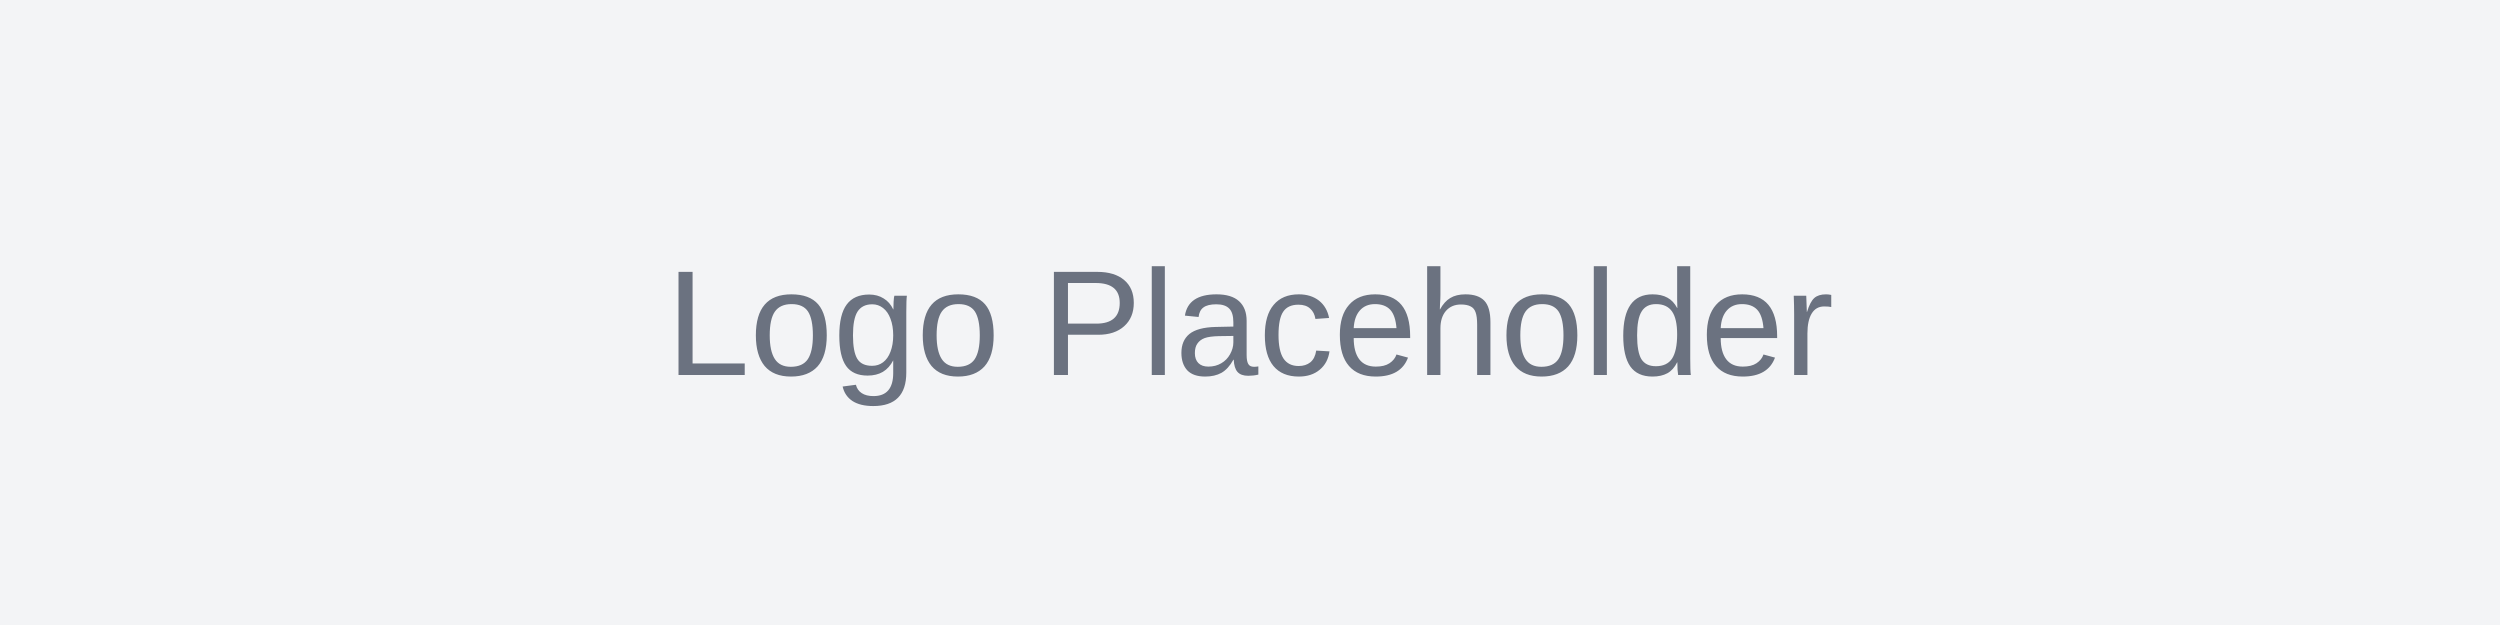
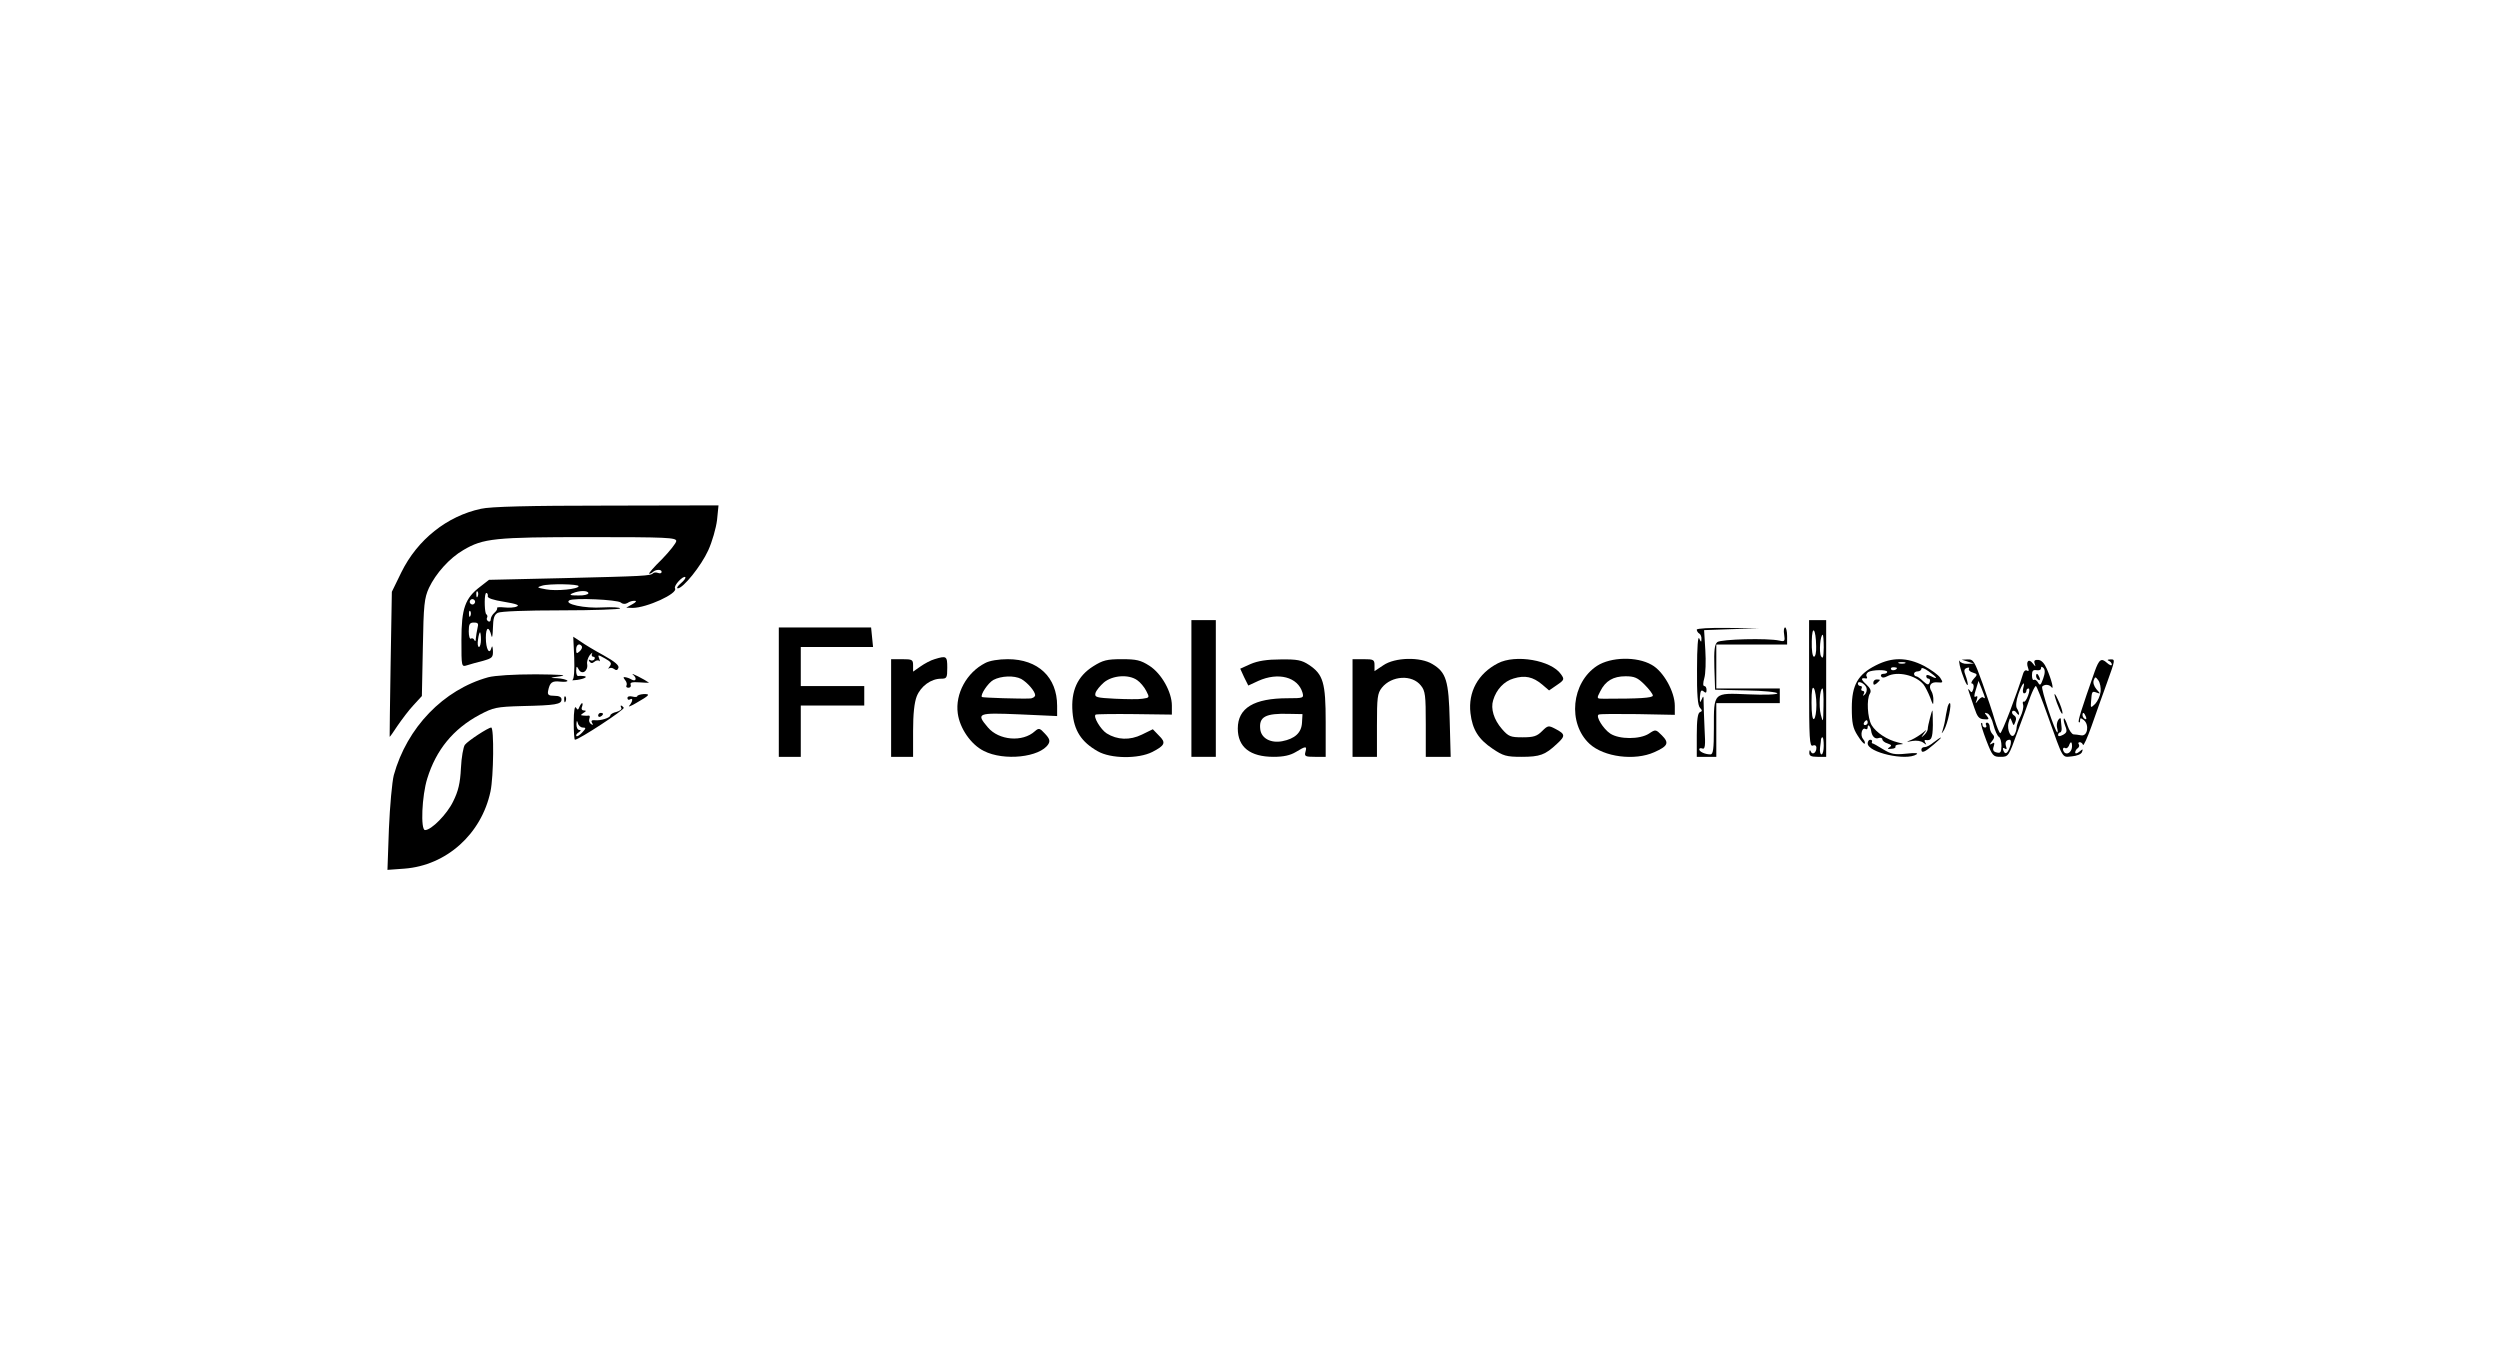
- <svg xmlns="http://www.w3.org/2000/svg" width="200" height="50" viewBox="0 0 200 50" fill="none">
-   <rect width="200" height="50" fill="#f3f4f6" />
-   <text x="100" y="30" text-anchor="middle" font-family="Arial" font-size="12" fill="#6b7280">Logo Placeholder</text>
+ <svg xmlns="http://www.w3.org/2000/svg" version="1.0" width="1024pt" height="559pt" viewBox="0 0 1024 559" preserveAspectRatio="xMidYMid meet">
+   <g transform="translate(0,559) scale(0.1,-0.1)" fill="#000000" stroke="none">
+     <path d="M1970 3506 c-139 -30 -260 -126 -326 -260 l-39 -80 -5 -295 c-3 -163 -4 -297 -4 -299 1 -1 15 19 32 45 18 26 47 65 66 85 l34 37 4 198 c3 177 6 203 25 245 28 59 84 122 141 155 81 48 128 53 515 53 319 0 357 -2 357 -16 0 -8 -27 -42 -59 -75 -33 -32 -56 -59 -52 -59 4 0 11 3 15 7 11 11 36 12 36 1 0 -6 -6 -8 -14 -5 -8 3 -17 3 -21 -1 -10 -11 -39 -12 -366 -20 l-306 -7 -36 -28 c-62 -47 -77 -89 -77 -218 0 -111 0 -111 23 -104 12 4 41 12 65 18 38 11 42 14 41 42 -1 17 -3 22 -6 12 -8 -32 -23 -6 -23 41 0 45 13 49 23 7 3 -11 5 3 6 32 1 41 5 55 20 63 12 6 114 10 260 10 133 0 241 4 241 8 0 4 -32 6 -71 4 -74 -5 -161 14 -137 29 18 11 196 3 211 -9 8 -7 18 -7 27 -2 8 6 22 10 30 9 9 0 5 -6 -10 -14 l-25 -14 26 -1 c57 0 187 59 174 80 -7 11 34 54 42 46 3 -3 -5 -14 -18 -25 -13 -11 -19 -20 -13 -21 22 0 96 92 125 156 16 35 32 91 36 124 l6 60 -459 -1 c-316 0 -476 -4 -514 -13z m400 -317 c0 -12 -91 -21 -133 -13 -38 7 -40 8 -17 15 29 9 150 7 150 -2z m-413 -41 c-3 -8 -6 -5 -6 6 -1 11 2 17 5 13 3 -3 4 -12 1 -19z m453 12 c0 -5 -19 -10 -42 -9 -33 0 -38 2 -23 9 28 12 65 12 65 0z m-412 -12 c-2 -8 23 -16 67 -23 49 -8 65 -14 52 -19 -9 -5 -33 -6 -51 -4 -19 2 -33 1 -30 -3 2 -4 -3 -12 -11 -19 -8 -7 -15 -19 -15 -27 0 -8 -5 -11 -10 -8 -6 4 -8 10 -5 15 3 5 1 11 -3 14 -7 4 -9 69 -3 84 3 8 11 0 9 -10z m-54 -29 c-3 -5 -10 -7 -15 -3 -5 3 -7 10 -3 15 3 5 10 7 15 3 5 -3 7 -10 3 -15z m-17 -51 c-3 -8 -6 -5 -6 6 -1 11 2 17 5 13 3 -3 4 -12 1 -19z m29 -50 c-3 -13 -6 -32 -7 -43 0 -11 -3 -14 -6 -7 -2 6 -9 10 -14 6 -5 -3 -9 11 -9 30 0 30 4 36 21 36 17 0 20 -4 15 -22z m14 -48 c0 -16 -4 -30 -8 -30 -5 0 -7 14 -4 30 2 17 6 30 8 30 2 0 4 -13 4 -30z" />
+     <path d="M4880 2770 l0 -280 50 0 50 0 0 280 0 280 -50 0 -50 0 0 -280z" />
+     <path d="M7410 2790 c0 -226 2 -259 15 -254 9 4 15 0 15 -9 0 -21 -17 -31 -23 -15 -3 8 -6 6 -6 -4 -1 -14 7 -18 34 -18 l35 0 0 280 0 280 -35 0 -35 0 0 -260z m29 153 c1 -24 -3 -43 -9 -43 -6 0 -10 27 -9 63 1 71 17 53 18 -20z m31 -5 c-1 -41 -3 -49 -11 -36 -9 16 -3 88 7 88 2 0 4 -24 4 -52z m-30 -235 c0 -28 -4 -55 -10 -58 -6 -4 -10 21 -10 67 0 51 3 68 10 58 5 -8 10 -38 10 -67z m29 -5 c-1 -68 -2 -71 -11 -35 -9 34 -4 107 7 107 3 0 5 -33 4 -72z m1 -163 c0 -19 -4 -35 -9 -35 -5 0 -8 12 -6 28 2 15 4 30 4 35 1 4 3 7 6 7 3 0 5 -16 5 -35z" />
+     <path d="M3190 2755 l0 -265 45 0 45 0 0 105 0 105 130 0 130 0 0 40 0 40 -130 0 -130 0 0 80 0 80 148 0 148 0 -4 40 -4 40 -189 0 -189 0 0 -265z" />
+     <path d="M6950 3011 c0 -6 5 -13 10 -16 6 -3 10 -14 9 -23 0 -14 -2 -13 -9 3 -5 12 -9 -35 -9 -125 -1 -104 3 -150 12 -159 10 -11 10 -14 0 -18 -9 -3 -13 -32 -13 -94 l0 -89 40 0 40 0 0 110 0 110 130 0 130 0 0 30 0 30 -130 0 -130 0 0 90 0 90 145 0 145 0 0 35 c0 19 -4 35 -8 35 -5 0 -7 -13 -4 -30 4 -26 2 -29 -19 -24 -49 11 -239 6 -255 -6 -11 -10 -14 -32 -12 -104 l3 -91 128 -3 c70 -1 127 -7 127 -12 0 -5 -52 -7 -119 -4 -145 6 -141 10 -141 -140 0 -85 -3 -106 -14 -106 -22 0 -46 11 -46 21 0 4 6 6 13 3 11 -4 13 12 9 78 -2 46 -4 97 -4 113 0 25 -1 27 -8 10 -7 -16 -8 -14 -7 12 2 24 5 29 15 21 9 -8 12 -6 12 6 0 9 -4 16 -9 16 -6 0 -6 12 0 33 5 17 7 69 4 114 l-5 82 112 4 113 3 -127 2 c-75 1 -128 -2 -128 -7z" />
+     <path d="M2352 2896 c2 -51 -1 -88 -7 -91 -5 -2 3 -2 19 0 32 5 47 14 25 16 -8 1 -17 1 -21 0 -5 0 -8 9 -8 22 1 20 2 20 11 4 13 -23 39 -5 34 23 -2 10 3 26 11 37 9 10 13 12 9 6 -3 -7 -1 -13 5 -13 6 0 8 -5 5 -10 -4 -6 -11 -7 -17 -4 -7 4 -8 2 -4 -5 6 -8 12 -9 20 -2 7 6 16 8 20 4 4 -4 4 0 0 10 -6 16 -5 16 24 0 25 -14 29 -20 19 -33 -6 -8 -7 -12 -3 -8 5 4 15 3 21 -2 9 -7 14 -6 18 4 4 10 -14 26 -61 52 -37 20 -80 46 -95 57 l-29 19 4 -86z m31 47 c3 -5 -1 -14 -9 -21 -12 -11 -14 -9 -14 8 0 20 14 27 23 13z" />
+     <path d="M3828 2890 c-15 -4 -41 -18 -58 -30 l-30 -21 0 25 c0 24 -3 26 -45 26 l-45 0 0 -200 0 -200 45 0 45 0 0 105 c0 71 5 117 15 143 17 42 59 72 99 72 24 0 26 3 26 45 0 48 -3 50 -52 35z" />
+     <path d="M4035 2874 c-76 -39 -123 -126 -112 -206 8 -61 54 -128 107 -154 82 -42 230 -26 264 28 8 13 5 23 -14 43 -21 23 -25 24 -41 10 -50 -46 -148 -38 -193 16 -49 58 -43 60 129 53 l155 -7 0 42 c0 117 -78 191 -202 191 -37 0 -75 -6 -93 -16z m148 -65 c26 -15 56 -50 57 -66 0 -7 -10 -14 -22 -14 -34 -2 -193 3 -196 6 -8 8 25 58 47 70 32 17 85 19 114 4z" />
+     <path d="M4478 2861 c-65 -41 -92 -101 -85 -188 6 -75 36 -122 103 -160 53 -31 167 -32 224 -3 52 27 57 38 27 67 l-25 26 -45 -22 c-49 -24 -101 -22 -144 5 -25 16 -57 70 -45 77 4 2 76 3 160 2 l152 -2 0 37 c0 55 -42 131 -92 163 -36 23 -53 27 -113 27 -61 0 -77 -4 -117 -29z m180 -57 c12 -8 29 -28 37 -44 14 -27 14 -28 -15 -32 -16 -3 -67 -2 -113 0 -77 4 -84 6 -80 23 3 11 19 30 35 44 35 29 101 34 136 9z" />
+     <path d="M5122 2870 l-42 -19 16 -35 17 -34 41 19 c82 37 162 16 181 -48 6 -22 4 -23 -60 -23 -139 0 -205 -40 -205 -124 0 -76 50 -116 147 -116 40 0 68 6 91 20 41 25 46 25 39 0 -5 -18 0 -20 39 -20 l44 0 0 143 c0 161 -10 195 -69 234 -29 19 -47 23 -115 22 -56 0 -94 -6 -124 -19z m211 -240 c-2 -41 -29 -66 -81 -76 -47 -9 -86 12 -90 49 -6 51 21 66 118 63 l55 -1 -2 -35z" />
+     <path d="M5540 2690 l0 -200 50 0 50 0 0 129 c0 114 2 131 20 154 40 50 124 55 160 9 18 -22 20 -40 20 -158 l0 -134 51 0 51 0 -4 148 c-4 164 -14 198 -71 232 -49 30 -153 28 -201 -5 l-36 -24 0 24 c0 23 -4 25 -45 25 l-45 0 0 -200z" />
+     <path d="M6135 2873 c-81 -42 -122 -117 -112 -204 8 -68 33 -107 91 -146 43 -29 56 -33 118 -33 76 0 97 8 145 53 36 33 35 40 -7 62 -27 14 -30 14 -54 -10 -21 -21 -35 -25 -80 -25 -49 0 -57 3 -84 34 -33 38 -47 83 -36 118 13 44 45 78 84 89 46 14 79 7 117 -25 l28 -24 32 22 c31 21 31 24 17 44 -40 58 -187 83 -259 45z" />
+     <path d="M6542 2863 c-106 -69 -122 -236 -31 -320 59 -54 185 -70 265 -34 56 25 62 38 31 69 -25 25 -26 25 -53 7 -37 -24 -121 -24 -158 0 -29 19 -61 71 -48 78 4 3 76 3 160 2 l152 -3 0 37 c0 58 -47 142 -95 168 -61 35 -167 32 -223 -4z m194 -77 c19 -19 34 -39 34 -45 0 -10 -55 -13 -200 -13 -31 0 -31 0 -15 31 21 42 53 61 103 61 37 0 50 -6 78 -34z" />
+     <path d="M7684 2865 c-74 -37 -99 -81 -99 -174 0 -62 4 -83 24 -114 13 -21 26 -36 29 -33 2 3 0 12 -7 19 -13 16 -4 50 10 41 5 -3 9 0 9 7 0 16 11 5 14 -13 3 -24 16 -37 31 -31 8 3 15 0 15 -5 0 -6 10 -14 21 -17 17 -6 19 -9 8 -16 -10 -6 -8 -8 8 -6 12 0 19 5 17 9 -3 4 5 8 18 9 18 1 17 2 -8 8 -45 11 -89 40 -108 71 -17 30 -21 106 -7 129 7 11 2 22 -15 38 -23 21 -23 28 -1 24 5 -1 6 3 3 8 -4 5 -1 13 6 18 16 10 78 11 78 1 0 -5 -7 -8 -16 -8 -8 0 -12 -5 -9 -10 4 -7 12 -7 25 0 41 22 117 5 149 -34 7 -9 19 -33 27 -53 11 -31 13 -34 13 -13 1 14 -3 31 -8 39 -14 22 -2 39 25 36 23 -2 24 -1 11 19 -7 11 -37 33 -67 49 -69 35 -129 36 -196 2z m119 8 c-7 -2 -19 -2 -25 0 -7 3 -2 5 12 5 14 0 19 -2 13 -5z m-33 -19 c0 -8 -19 -13 -24 -6 -3 5 1 9 9 9 8 0 15 -2 15 -3z m160 -40 c0 -3 -9 0 -20 6 -14 7 -20 7 -20 0 0 -5 4 -10 10 -10 5 0 7 -7 4 -15 -5 -12 -9 -11 -27 5 -11 11 -24 20 -29 20 -4 0 -8 5 -8 10 0 6 7 10 15 10 8 0 15 5 15 11 0 6 14 1 30 -11 17 -12 30 -23 30 -26z m-285 -41 c3 -9 0 -21 -6 -27 -9 -8 -10 -8 -5 2 4 6 2 12 -4 12 -6 0 -8 5 -5 10 3 6 1 10 -4 10 -6 0 -11 4 -11 10 0 14 28 1 35 -17z m5 -143 c0 -5 -5 -10 -11 -10 -5 0 -7 5 -4 10 3 6 8 10 11 10 2 0 4 -4 4 -10z" />
+     <path d="M8027 2865 c8 -36 32 -95 33 -78 0 6 -4 23 -9 36 -8 20 -6 27 5 31 8 3 12 2 9 -3 -3 -5 4 -13 16 -16 19 -6 20 -8 3 -26 -9 -10 -12 -19 -6 -19 5 0 8 -9 5 -21 -5 -16 -8 -18 -15 -7 -7 9 -8 7 -3 -7 4 -11 13 -40 22 -65 12 -36 19 -45 39 -46 21 -2 23 0 12 14 -11 13 -10 14 2 10 8 -2 20 -24 25 -47 6 -23 16 -45 22 -49 7 -4 11 -21 11 -38 -1 -26 -4 -30 -20 -26 -13 3 -17 10 -12 24 5 16 3 19 -7 12 -11 -6 -11 -4 0 10 11 13 11 20 3 28 -7 7 -12 20 -12 30 0 10 -5 18 -11 18 -5 0 -7 -4 -4 -10 3 -5 1 -10 -4 -10 -6 0 -11 5 -11 12 0 6 -2 9 -5 6 -3 -2 7 -34 21 -71 25 -64 28 -67 58 -67 33 0 33 1 70 103 21 56 45 121 53 145 9 23 18 42 22 42 3 0 25 -55 49 -123 65 -182 57 -169 99 -165 21 2 38 9 41 18 5 13 3 13 -11 1 -10 -8 -17 -9 -17 -3 0 6 5 14 10 17 6 4 8 11 5 16 -4 5 -2 9 4 9 5 0 11 -5 13 -11 2 -6 18 29 35 77 17 49 45 127 62 174 36 100 36 100 14 99 -11 0 -13 -3 -5 -6 6 -2 12 -9 12 -15 0 -6 -9 -3 -20 7 -23 21 -32 15 -50 -35 -54 -154 -70 -204 -65 -208 3 -3 5 0 5 8 0 10 3 10 16 0 22 -19 15 -66 -11 -62 -11 2 -26 4 -32 4 -7 1 -18 17 -24 35 -6 19 -13 32 -15 30 -3 -2 0 -16 5 -30 9 -22 7 -28 -9 -37 -14 -7 -20 -7 -20 0 0 5 4 10 8 10 5 0 8 10 6 23 -1 12 -3 27 -3 32 -1 6 -6 3 -11 -5 -5 -8 -7 -23 -4 -32 3 -10 3 -18 1 -18 -9 0 -69 182 -62 188 10 10 29 9 38 -3 11 -13 0 31 -19 75 -10 23 -22 36 -35 37 -15 1 -19 -3 -15 -15 5 -15 4 -14 -8 1 -16 21 -29 8 -19 -19 4 -11 3 -15 -4 -11 -6 4 -13 -1 -16 -11 -26 -86 -88 -247 -94 -245 -4 1 -14 26 -23 55 -8 29 -31 97 -50 150 -32 89 -37 98 -60 97 l-25 -1 25 -8 25 -8 -27 -1 c-14 -1 -29 5 -32 12 -3 6 -2 -1 1 -18z m342 -54 c-10 -28 -13 -31 -21 -17 -5 9 -13 14 -17 11 -5 -2 -8 6 -8 19 0 18 4 23 18 21 11 -2 19 1 19 8 0 7 3 8 10 1 7 -7 7 -21 -1 -43z m235 -55 c-2 -17 -12 -38 -22 -49 -19 -18 -19 -18 -17 10 3 42 4 43 23 36 16 -6 16 -5 -1 14 -10 12 -15 27 -11 37 6 15 7 15 19 -1 7 -10 11 -31 9 -47z m-474 -24 c0 -3 -3 -2 -7 1 -3 4 -12 -1 -20 -11 -12 -16 -13 -16 -6 2 4 13 3 17 -4 13 -8 -5 -8 3 0 28 l11 36 13 -32 c7 -17 13 -34 13 -37z m157 38 c-3 -11 -1 -20 4 -20 5 0 9 5 9 10 0 6 4 10 9 10 5 0 4 -13 -2 -29 -6 -17 -14 -28 -18 -25 -4 2 -5 -4 -2 -14 2 -9 -3 -31 -11 -47 -9 -17 -16 -37 -16 -45 0 -8 -4 -21 -9 -29 -13 -20 -32 19 -24 49 6 22 7 23 14 4 7 -18 7 -18 14 0 5 11 3 21 -6 26 -7 5 -10 12 -6 17 5 4 12 1 17 -7 6 -8 10 -10 10 -5 0 6 -4 16 -9 24 -5 8 -3 31 6 57 15 44 30 62 20 24z m257 -116 c3 -8 2 -12 -4 -9 -6 3 -10 10 -10 16 0 14 7 11 14 -7z m-309 -116 c-10 -33 -21 -42 -29 -23 -4 11 -2 14 6 9 7 -5 9 -2 5 8 -6 17 0 28 15 28 5 0 6 -10 3 -22z m252 -5 c0 -20 -16 -35 -29 -27 -4 3 -8 10 -8 15 0 6 4 8 9 5 5 -3 11 1 15 9 7 20 13 19 13 -2z" />
+     <path d="M8340 2821 c0 -6 4 -13 10 -16 6 -3 7 1 4 9 -7 18 -14 21 -14 7z" />
+     <path d="M2592 2827 c19 -15 13 -31 -6 -20 -6 4 -17 8 -24 9 -10 2 -10 -1 -2 -11 7 -8 9 -18 6 -23 -3 -5 1 -9 8 -9 8 0 12 6 9 13 -3 9 7 11 37 9 23 -2 40 -2 38 -1 -18 13 -79 44 -66 33z" />
+     <path d="M2000 2816 c-184 -51 -333 -206 -387 -401 -7 -27 -16 -126 -20 -219 l-6 -169 69 5 c173 13 316 142 353 316 13 61 15 262 3 262 -12 0 -95 -54 -108 -71 -6 -8 -14 -51 -16 -95 -3 -62 -11 -95 -32 -137 -25 -52 -89 -117 -115 -117 -19 0 -13 141 9 211 36 117 106 203 214 261 57 30 68 33 176 36 136 3 160 7 160 27 0 10 -10 15 -29 15 -24 0 -29 4 -26 20 7 35 16 42 50 38 19 -2 31 0 29 4 -3 4 -22 9 -42 10 -33 1 -32 2 13 8 33 5 -1 7 -100 8 -91 0 -168 -5 -195 -12z" />
+     <path d="M7673 2793 c0 -9 4 -10 14 -2 7 6 13 12 13 14 0 1 -6 2 -13 2 -8 0 -14 -6 -14 -14z" />
+     <path d="M8416 2740 c10 -38 32 -87 32 -70 0 8 -8 33 -19 55 -10 22 -16 29 -13 15z" />
+     <path d="M2610 2738 c0 -3 -9 -4 -20 -1 -12 3 -20 0 -20 -6 0 -7 5 -9 10 -6 14 9 12 -8 -2 -25 -7 -7 5 -3 27 10 56 32 61 38 31 37 -14 -1 -26 -5 -26 -9z" />
+     <path d="M2311 2724 c0 -11 3 -14 6 -6 3 7 2 16 -1 19 -3 4 -6 -2 -5 -13z" />
+     <path d="M2373 2694 c-5 -13 -7 -13 -14 -2 -5 8 -9 -16 -9 -59 0 -40 2 -73 5 -73 16 0 204 123 200 131 -4 5 -8 9 -11 9 -3 0 -2 -4 1 -10 3 -5 -6 -12 -20 -16 -14 -3 -25 -10 -25 -14 0 -10 -40 -23 -64 -20 -12 1 -16 -2 -11 -11 6 -8 4 -10 -4 -5 -7 5 -10 14 -7 22 3 8 2 13 -2 13 -4 -1 -14 -1 -22 0 -13 1 -13 2 0 11 12 7 12 10 1 10 -7 0 -11 6 -7 15 3 8 3 15 0 15 -2 0 -7 -7 -11 -16z m14 -84 c14 0 14 -3 -2 -20 -10 -11 -21 -18 -24 -15 -3 4 1 10 9 15 10 7 11 10 3 10 -7 0 -12 10 -12 23 1 16 2 18 6 5 2 -10 12 -18 20 -18z" />
+     <path d="M7976 2688 c-3 -13 -7 -34 -9 -48 -2 -14 -8 -34 -11 -45 -5 -12 -2 -10 7 5 15 26 33 110 23 110 -3 0 -8 -10 -10 -22z" />
+     <path d="M7905 2648 c-5 -18 -9 -38 -9 -45 -1 -7 -8 -18 -16 -25 -12 -11 -12 -10 0 7 14 19 14 19 -5 3 -11 -9 -32 -22 -45 -28 -25 -10 -24 -10 3 -5 17 3 36 0 45 -7 13 -10 14 -10 8 0 -4 7 -4 12 1 11 24 -4 29 6 30 61 0 33 -1 60 -2 60 -1 0 -6 -15 -10 -32z" />
+     <path d="M2450 2659 c0 -5 5 -7 10 -4 6 3 10 8 10 11 0 2 -4 4 -10 4 -5 0 -10 -5 -10 -11z" />
+     <path d="M7921 2550 c-13 -11 -29 -20 -37 -20 -8 0 -14 -4 -14 -10 0 -17 14 -11 50 20 19 16 33 29 30 29 -3 0 -16 -9 -29 -19z" />
+     <path d="M7650 2545 c0 -37 157 -73 200 -45 9 6 -5 7 -42 3 -48 -5 -62 -2 -95 18 -21 13 -40 24 -43 24 -3 0 -4 3 -2 8 1 4 -2 7 -8 7 -5 0 -10 -7 -10 -15z" />
+   </g>
</svg>
